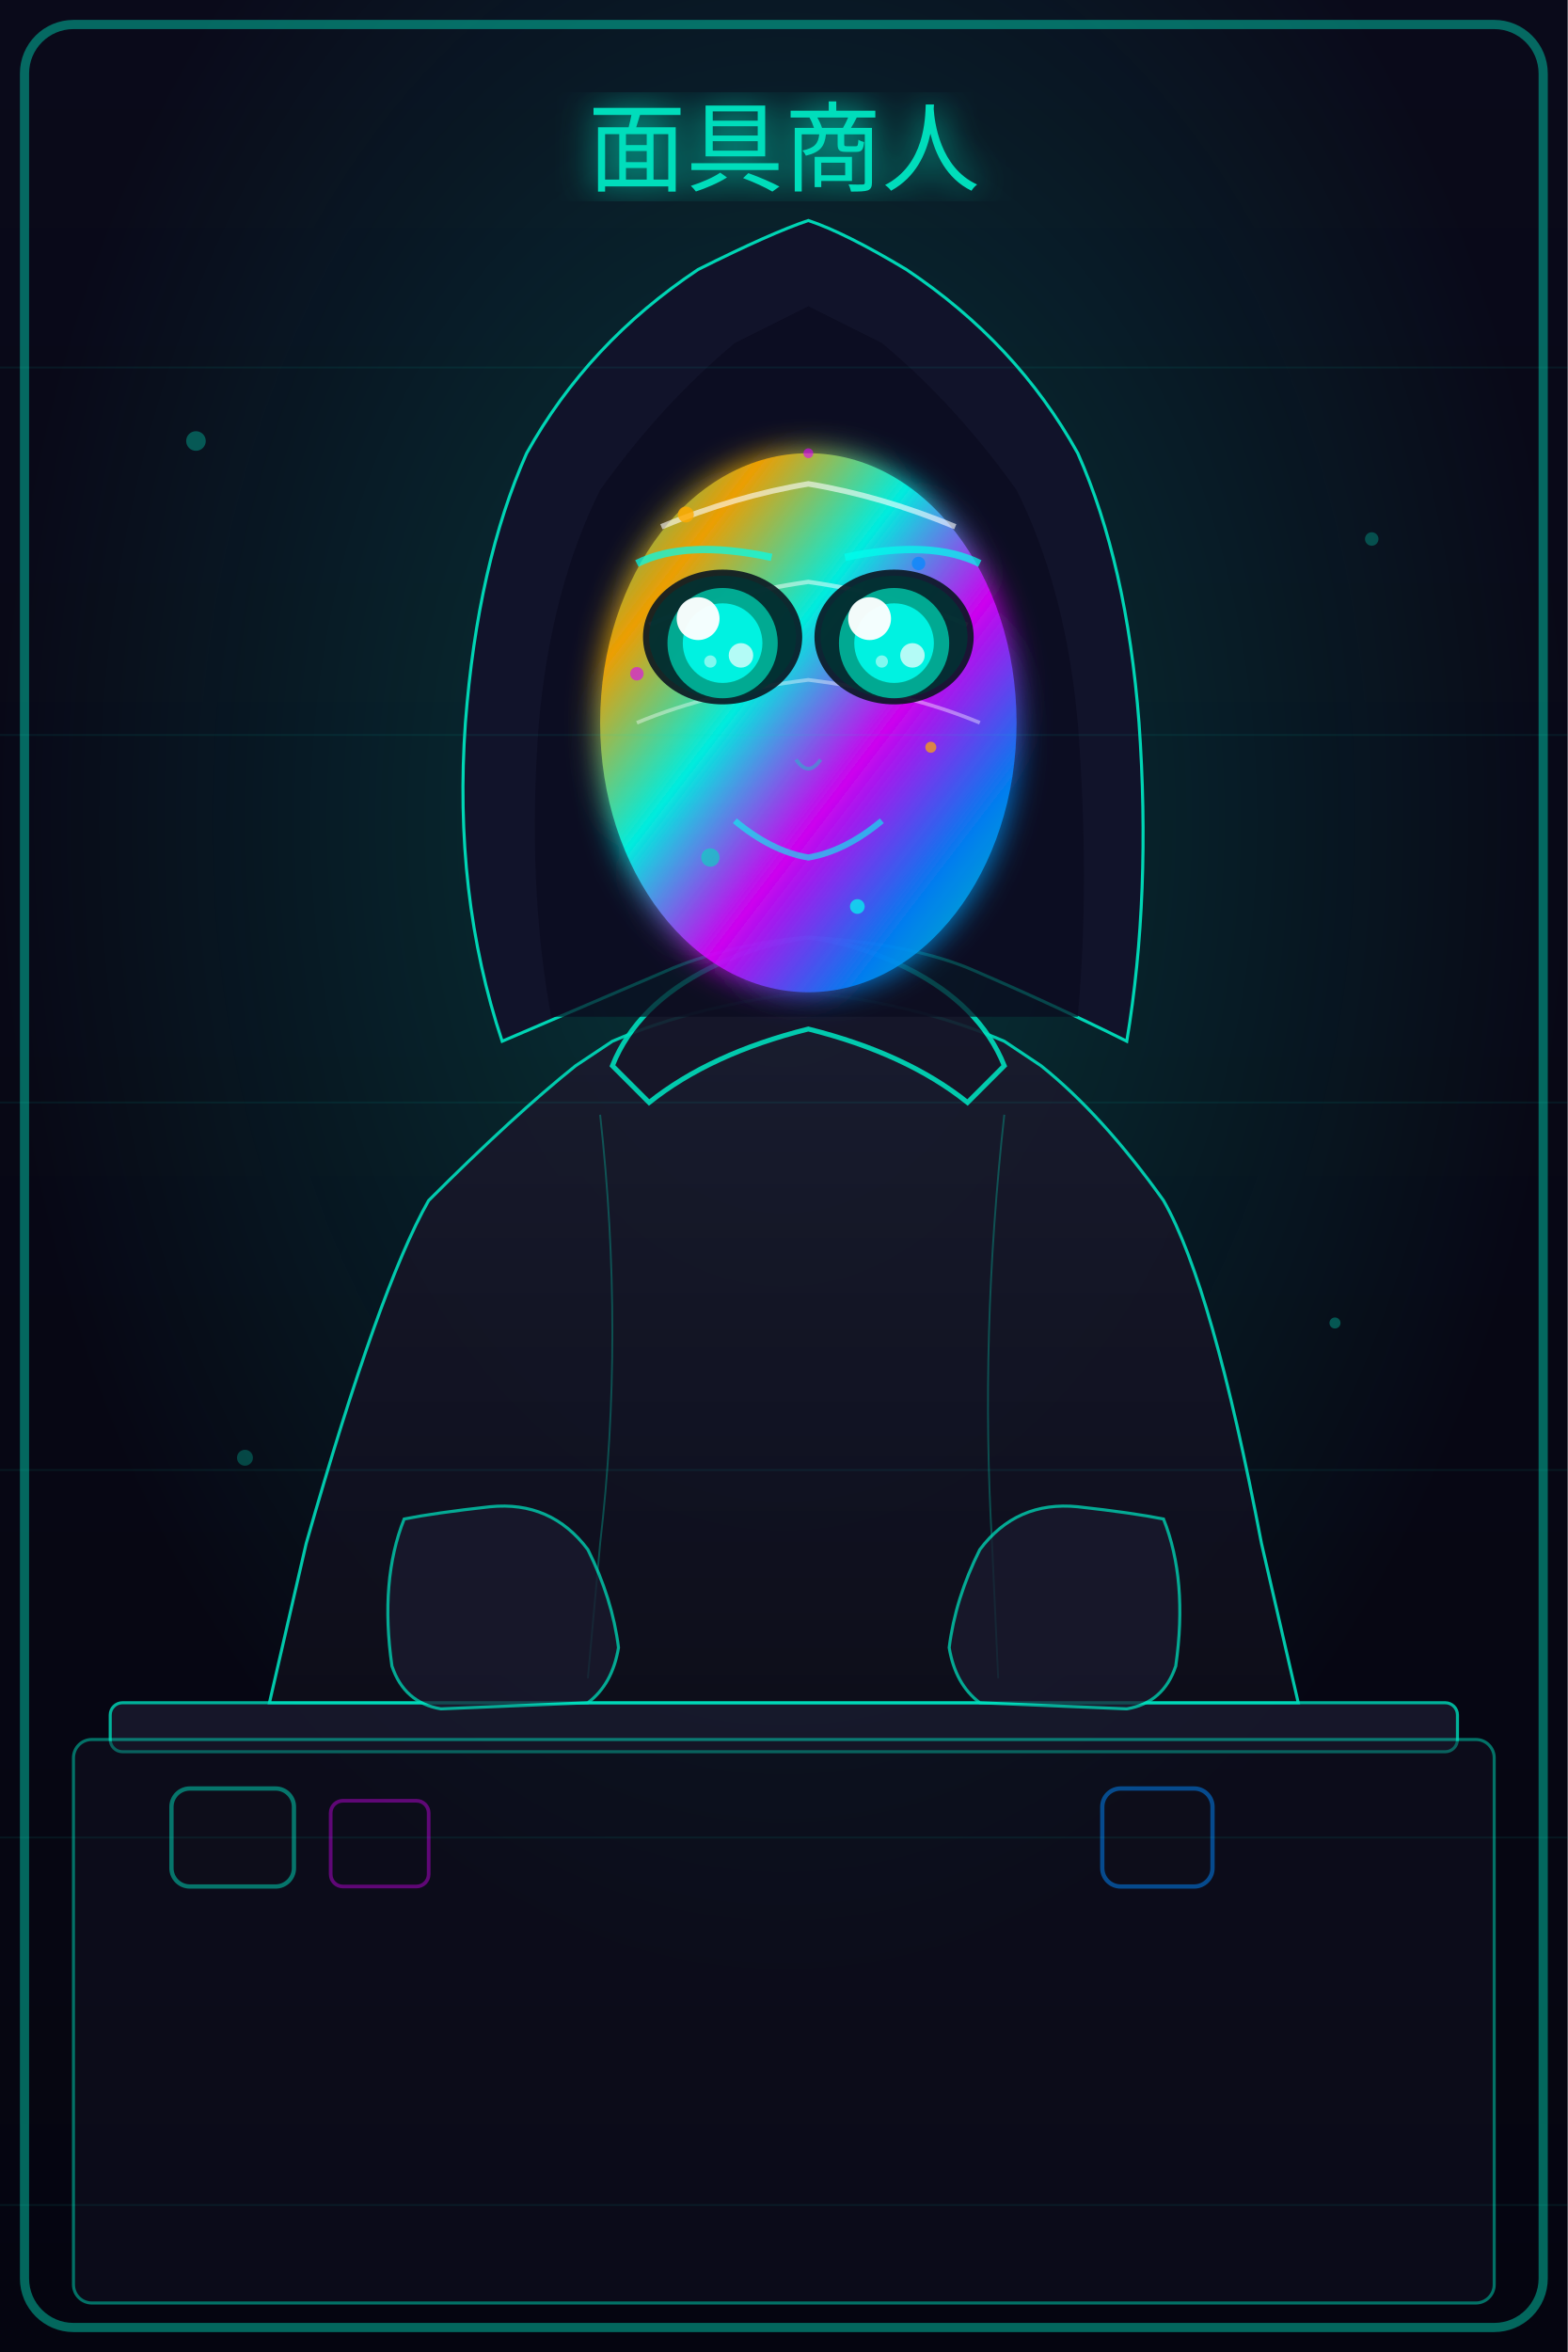
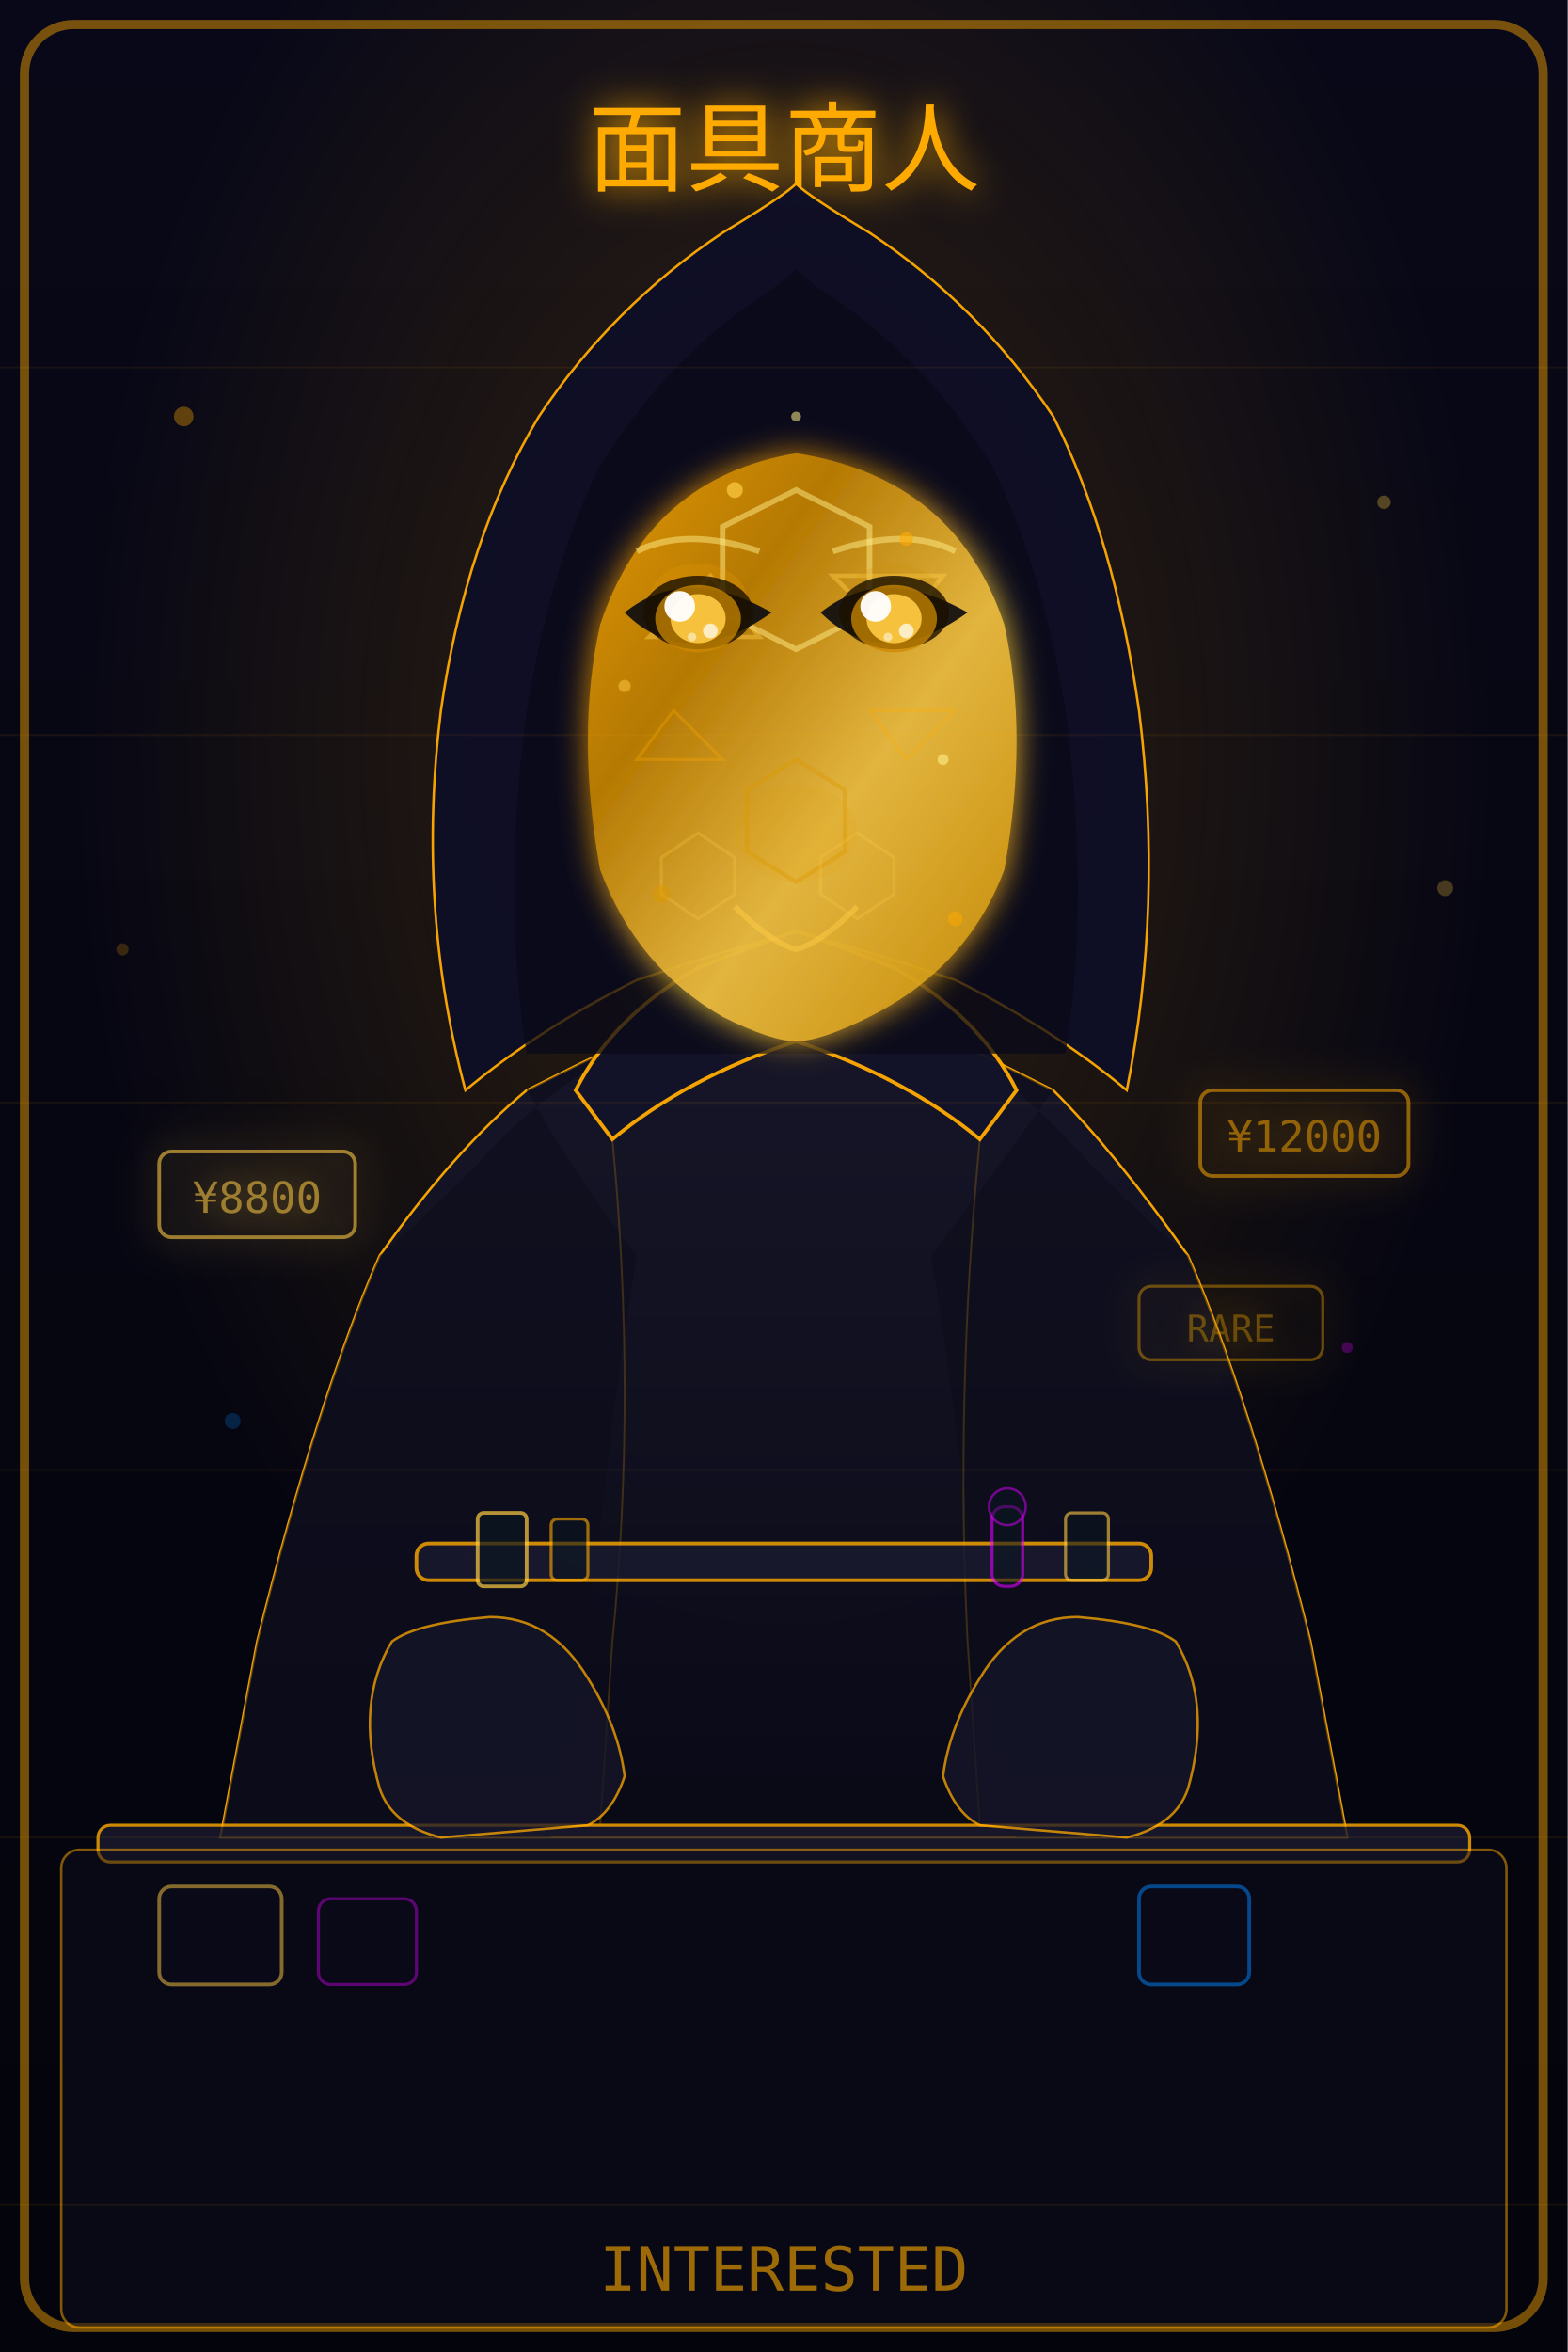
<svg xmlns="http://www.w3.org/2000/svg" width="256" height="384" viewBox="0 0 256 384">
  <defs>
    <linearGradient id="mi_bg" x1="0" y1="0" x2="0" y2="1">
-       <stop offset="0%" stop-color="#0a0a1a" />
-       <stop offset="100%" stop-color="#050510" />
+       <stop offset="0%" stop-color="#080818" />
+       <stop offset="100%" stop-color="#04040c" />
    </linearGradient>
-     <linearGradient id="mi_mask_holo" x1="0" y1="0" x2="1" y2="1">
-       <stop offset="0%" stop-color="#00ddbb" />
-       <stop offset="20%" stop-color="#ffaa00" />
-       <stop offset="40%" stop-color="#00ffee" />
-       <stop offset="60%" stop-color="#dd00ff" />
-       <stop offset="80%" stop-color="#0088ff" />
-       <stop offset="100%" stop-color="#00ddbb" />
+     <linearGradient id="mi_mask" x1="0" y1="0" x2="1" y2="1">
+       <stop offset="0%" stop-color="#ffaa00" />
+       <stop offset="30%" stop-color="#cc8800" />
+       <stop offset="60%" stop-color="#ffcc44" />
+       <stop offset="100%" stop-color="#dd9900" />
    </linearGradient>
    <linearGradient id="mi_robe" x1="0" y1="0" x2="0" y2="1">
-       <stop offset="0%" stop-color="#1a1a2e" />
-       <stop offset="100%" stop-color="#0d0d1a" />
+       <stop offset="0%" stop-color="#16162a" />
+       <stop offset="100%" stop-color="#0a0a16" />
    </linearGradient>
-     <radialGradient id="mi_glow" cx="0.5" cy="0.35" r="0.5">
-       <stop offset="0%" stop-color="#00ddbb" stop-opacity="0.22" />
-       <stop offset="100%" stop-color="#00ddbb" stop-opacity="0" />
+     <radialGradient id="mi_glow" cx="0.5" cy="0.32" r="0.45">
+       <stop offset="0%" stop-color="#ffaa00" stop-opacity="0.18" />
+       <stop offset="100%" stop-color="#ffaa00" stop-opacity="0" />
    </radialGradient>
-     <filter id="mi_neon">
-       <feGaussianBlur stdDeviation="3" result="blur" />
+     <filter id="glow" x="-50%" y="-50%" width="200%" height="200%">
+       <feGaussianBlur stdDeviation="3" result="b" />
      <feMerge>
-         <feMergeNode in="blur" />
+         <feMergeNode in="b" />
        <feMergeNode in="SourceGraphic" />
      </feMerge>
    </filter>
-     <filter id="mi_holo_glow">
-       <feGaussianBlur stdDeviation="2.5" result="blur" />
-       <feColorMatrix in="blur" type="matrix" values="1.2 0 0 0 0  0 1.2 0 0 0  0 0 1.2 0 0  0 0 0 1 0" result="bright" />
+     <filter id="mi_mask_glow" x="-50%" y="-50%" width="200%" height="200%">
+       <feGaussianBlur stdDeviation="2.5" result="b" />
+       <feColorMatrix in="b" type="matrix" values="1.2 0 0 0 0  0 1.1 0 0 0  0 0 0.8 0 0  0 0 0 1 0" result="warm" />
      <feMerge>
-         <feMergeNode in="bright" />
+         <feMergeNode in="warm" />
        <feMergeNode in="SourceGraphic" />
      </feMerge>
    </filter>
  </defs>
  <rect width="256" height="384" fill="url(#mi_bg)" />
  <rect width="256" height="384" fill="url(#mi_glow)" />
-   <rect x="4" y="4" width="248" height="376" rx="8" fill="none" stroke="#00ddbb" stroke-width="1.5" opacity="0.45" />
-   <text x="128" y="30" font-family="monospace" font-size="16" fill="#00ddbb" text-anchor="middle" filter="url(#mi_neon)">面具商人</text>
-   <rect x="18" y="278" width="220" height="8" rx="2" fill="#1a1a2e" stroke="#00ddbb" stroke-width="0.5" opacity="0.8" />
-   <rect x="12" y="284" width="232" height="92" rx="3" fill="#111122" stroke="#00ddbb" stroke-width="0.5" opacity="0.5" />
-   <rect x="28" y="292" width="20" height="16" rx="3" fill="#0d0d1a" stroke="#00ddbb" stroke-width="0.7" opacity="0.5" />
-   <rect x="54" y="294" width="16" height="14" rx="2" fill="#0d0d1a" stroke="#dd00ff" stroke-width="0.6" opacity="0.4" />
-   <rect x="180" y="292" width="18" height="16" rx="3" fill="#0d0d1a" stroke="#0088ff" stroke-width="0.7" opacity="0.5" />
-   <path d="M70,196 Q62,210 50,252 L44,278 H212 L206,252 Q198,210 190,196 Q180,182 170,174 L164,170 Q150,164 132,162 Q114,164 100,170 L94,174 Q84,182 70,196 Z" fill="url(#mi_robe)" stroke="#00ddbb" stroke-width="0.5" opacity="0.9" />
-   <path d="M98,182 Q102,218 98,252 L96,274" fill="none" stroke="#00ddbb" stroke-width="0.3" opacity="0.3" />
-   <path d="M164,182 Q160,218 162,252 L163,274" fill="none" stroke="#00ddbb" stroke-width="0.3" opacity="0.3" />
-   <path d="M100,174 Q104,164 116,158 Q124,154 132,153 Q140,154 148,158 Q160,164 164,174 L158,180 Q148,172 132,168 Q116,172 106,180 Z" fill="#151528" stroke="#00ddbb" stroke-width="0.8" opacity="0.9" />
-   <path d="M82,170 Q74,146 76,118 Q78,92 86,74 Q96,56 114,44 Q126,38 132,36 Q138,38 148,44 Q166,56 176,74 Q184,92 186,118 Q188,146 184,170 Q172,164 158,158 Q148,154 132,153 Q120,154 110,158 Q96,164 82,170 Z" fill="#12122a" stroke="#00ddbb" stroke-width="0.5" opacity="0.95" />
-   <path d="M90,166 Q86,144 88,118 Q90,96 98,80 Q108,66 120,56 Q128,52 132,50 Q136,52 144,56 Q156,66 166,80 Q174,96 176,118 Q178,144 176,166" fill="#0a0a1e" opacity="0.7" />
-   <ellipse cx="132" cy="118" rx="34" ry="44" fill="url(#mi_mask_holo)" opacity="0.92" filter="url(#mi_holo_glow)" />
-   <path d="M108,86 Q120,81 132,79 Q144,81 156,86" fill="none" stroke="#ffffff" stroke-width="0.9" opacity="0.6" />
-   <path d="M106,102 Q118,97 132,95 Q146,97 158,102" fill="none" stroke="#ffffff" stroke-width="0.7" opacity="0.5" />
-   <path d="M104,118 Q116,113 132,111 Q148,113 160,118" fill="none" stroke="#ffffff" stroke-width="0.6" opacity="0.4" />
-   <ellipse cx="118" cy="104" rx="13" ry="11" fill="#0a1520" opacity="0.9" />
-   <ellipse cx="118" cy="104" rx="12" ry="10" fill="#003333" opacity="0.8" />
-   <ellipse cx="118" cy="105" rx="9" ry="9" fill="#00ddbb" opacity="0.7" />
-   <ellipse cx="118" cy="105" rx="6.5" ry="6.5" fill="#00ffee" opacity="0.85" />
-   <circle cx="114" cy="101" r="3.5" fill="#ffffff" opacity="0.95" />
-   <circle cx="121" cy="107" r="2" fill="#ffffff" opacity="0.7" />
-   <circle cx="116" cy="108" r="1" fill="#ffffff" opacity="0.5" />
-   <ellipse cx="146" cy="104" rx="13" ry="11" fill="#0a1520" opacity="0.9" />
-   <ellipse cx="146" cy="104" rx="12" ry="10" fill="#003333" opacity="0.8" />
-   <ellipse cx="146" cy="105" rx="9" ry="9" fill="#00ddbb" opacity="0.7" />
-   <ellipse cx="146" cy="105" rx="6.5" ry="6.5" fill="#00ffee" opacity="0.85" />
-   <circle cx="142" cy="101" r="3.5" fill="#ffffff" opacity="0.95" />
-   <circle cx="149" cy="107" r="2" fill="#ffffff" opacity="0.7" />
-   <circle cx="144" cy="108" r="1" fill="#ffffff" opacity="0.5" />
-   <path d="M104,92 Q112,88 126,91" fill="none" stroke="#00ffee" stroke-width="1.2" opacity="0.7" />
-   <path d="M138,91 Q152,88 160,92" fill="none" stroke="#00ffee" stroke-width="1.2" opacity="0.7" />
-   <path d="M130,124 Q132,127 134,124" fill="none" stroke="#00ddbb" stroke-width="0.6" opacity="0.4" />
-   <path d="M120,134 Q126,139 132,140 Q138,139 144,134" fill="none" stroke="#00ffee" stroke-width="1" opacity="0.6" />
-   <circle cx="112" cy="84" r="1.3" fill="#ffaa00" opacity="0.8" />
-   <circle cx="150" cy="92" r="1.1" fill="#0088ff" opacity="0.7" />
-   <circle cx="116" cy="140" r="1.5" fill="#00ddbb" opacity="0.6" />
-   <circle cx="152" cy="122" r="0.9" fill="#ffaa00" opacity="0.7" />
-   <circle cx="104" cy="110" r="1.1" fill="#dd00ff" opacity="0.6" />
-   <circle cx="140" cy="148" r="1.2" fill="#00ffee" opacity="0.7" />
-   <circle cx="132" cy="74" r="0.8" fill="#dd00ff" opacity="0.6" />
-   <path d="M66,248 Q62,258 64,272 Q66,278 72,279 L96,278 Q100,275 101,269 Q100,261 96,253 Q90,245 80,246 Q71,247 66,248 Z" fill="#1a1a2e" stroke="#00ddbb" stroke-width="0.5" opacity="0.75" />
-   <path d="M190,248 Q194,258 192,272 Q190,278 184,279 L160,278 Q156,275 155,269 Q156,261 160,253 Q166,245 176,246 Q185,247 190,248 Z" fill="#1a1a2e" stroke="#00ddbb" stroke-width="0.5" opacity="0.75" />
-   <circle cx="32" cy="72" r="1.6" fill="#00ddbb" opacity="0.35" />
-   <circle cx="224" cy="88" r="1.1" fill="#00ddbb" opacity="0.3" />
-   <circle cx="40" cy="238" r="1.3" fill="#00ddbb" opacity="0.28" />
-   <circle cx="218" cy="216" r="0.9" fill="#00ddbb" opacity="0.35" />
-   <line x1="0" y1="60" x2="256" y2="60" stroke="#00ddbb" stroke-width="0.3" opacity="0.08" />
-   <line x1="0" y1="120" x2="256" y2="120" stroke="#00ddbb" stroke-width="0.3" opacity="0.08" />
-   <line x1="0" y1="180" x2="256" y2="180" stroke="#00ddbb" stroke-width="0.3" opacity="0.08" />
-   <line x1="0" y1="240" x2="256" y2="240" stroke="#00ddbb" stroke-width="0.3" opacity="0.08" />
-   <line x1="0" y1="300" x2="256" y2="300" stroke="#00ddbb" stroke-width="0.3" opacity="0.08" />
-   <line x1="0" y1="360" x2="256" y2="360" stroke="#00ddbb" stroke-width="0.3" opacity="0.08" />
+   <rect x="4" y="4" width="248" height="376" rx="8" fill="none" stroke="#ffaa00" stroke-width="1.5" opacity="0.45" />
+   <text x="128" y="30" font-family="monospace" font-size="16" fill="#ffaa00" text-anchor="middle" filter="url(#glow)">面具商人</text>
+   <path d="M62,205 Q52,228 42,268 L36,300 H220 L214,268 Q204,228 194,205 Q182,188 172,178 L164,174 Q148,166 130,164 Q110,166 94,174 L86,178 Q74,188 62,205 Z" fill="url(#mi_robe)" stroke="#ffaa00" stroke-width="0.4" opacity="0.95" />
+   <path d="M62,205 Q52,228 42,268 L36,300 H90 L96,268 Q100,228 104,205 Q94,192 86,178 L94,174 Q110,166 130,164 L112,166 Q90,176 78,190 Q68,200 62,205 Z" fill="#0c0c1a" opacity="0.6" />
+   <path d="M194,205 Q204,228 214,268 L220,300 H166 L160,268 Q156,228 152,205 Q162,192 172,178 L164,174 Q148,166 130,164 L148,166 Q166,176 178,190 Q188,200 194,205 Z" fill="#0c0c1a" opacity="0.6" />
+   <path d="M100,186 Q104,228 100,268 L98,298" fill="none" stroke="#ffaa00" stroke-width="0.3" opacity="0.2" />
+   <path d="M160,186 Q156,228 158,268 L160,298" fill="none" stroke="#ffaa00" stroke-width="0.3" opacity="0.2" />
+   <rect x="68" y="252" width="120" height="6" rx="2" fill="#1a1a30" stroke="#ffaa00" stroke-width="0.6" opacity="0.8" />
+   <rect x="78" y="247" width="8" height="12" rx="1" fill="#0a1520" stroke="#ffcc44" stroke-width="0.6" opacity="0.7" />
+   <rect x="90" y="248" width="6" height="10" rx="1" fill="#0a1520" stroke="#ffaa00" stroke-width="0.5" opacity="0.6" />
+   <rect x="162" y="246" width="5" height="13" rx="2" fill="#0a1520" stroke="#dd00ff" stroke-width="0.5" opacity="0.6" />
+   <circle cx="164.5" cy="246" r="3" fill="#0a1520" stroke="#dd00ff" stroke-width="0.4" opacity="0.5" />
+   <rect x="174" y="247" width="7" height="11" rx="1" fill="#0a1520" stroke="#ffcc44" stroke-width="0.5" opacity="0.6" />
+   <path d="M94,178 Q100,166 114,158 Q124,154 130,152 Q136,154 146,158 Q160,166 166,178 L160,186 Q148,176 130,170 Q112,176 100,186 Z" fill="#121228" stroke="#ffaa00" stroke-width="0.6" opacity="0.95" />
+   <path d="M76,178 Q68,148 72,116 Q76,88 88,68 Q100,50 118,38 Q128,32 130,30 Q132,32 142,38 Q160,50 172,68 Q182,88 186,116 Q190,148 184,178 Q172,168 156,160 Q144,156 130,152 Q116,156 104,160 Q88,168 76,178 Z" fill="#0e0e26" stroke="#ffaa00" stroke-width="0.4" opacity="0.95" />
+   <path d="M86,172 Q82,146 86,116 Q90,92 98,76 Q108,60 122,50 Q128,46 130,44 Q132,46 138,50 Q152,60 162,76 Q170,92 174,116 Q178,146 174,172" fill="#080818" opacity="0.75" />
+   <path d="M130,74 Q156,78 164,102 Q168,120 164,142 Q158,158 142,166 Q134,170 130,170 Q126,170 118,166 Q104,158 98,142 Q94,120 98,102 Q106,78 130,74 Z" fill="url(#mi_mask)" opacity="0.88" filter="url(#mi_mask_glow)" />
+   <polygon points="130,80 142,86 142,100 130,106 118,100 118,86" fill="none" stroke="#ffee88" stroke-width="0.9" opacity="0.5" />
+   <polygon points="106,104 116,94 124,104" fill="none" stroke="#ffcc44" stroke-width="0.7" opacity="0.45" />
+   <polygon points="136,94 146,104 154,94" fill="none" stroke="#ffcc44" stroke-width="0.7" opacity="0.45" />
+   <polygon points="130,124 138,129 138,139 130,144 122,139 122,129" fill="none" stroke="#dd9900" stroke-width="0.7" opacity="0.4" />
+   <polygon points="104,124 110,116 118,124" fill="none" stroke="#ffaa00" stroke-width="0.5" opacity="0.3" />
+   <polygon points="142,116 148,124 156,116" fill="none" stroke="#ffaa00" stroke-width="0.5" opacity="0.3" />
+   <polygon points="108,140 114,136 120,140 120,146 114,150 108,146" fill="none" stroke="#ffcc44" stroke-width="0.5" opacity="0.25" />
+   <polygon points="140,136 146,140 146,146 140,150 134,146 134,140" fill="none" stroke="#ffcc44" stroke-width="0.5" opacity="0.25" />
+   <ellipse cx="114" cy="98" rx="8" ry="6" fill="#ffaa00" opacity="0.15" />
+   <ellipse cx="146" cy="98" rx="8" ry="6" fill="#cc8800" opacity="0.15" />
+   <ellipse cx="130" cy="136" rx="10" ry="8" fill="#dd9900" opacity="0.12" />
+   <path d="M102,100 Q112,92 126,100 Q112,110 102,100 Z" fill="#0a0a10" opacity="0.9" />
+   <ellipse cx="114" cy="100" rx="9" ry="6" fill="#1a1000" opacity="0.8" />
+   <ellipse cx="114" cy="101" rx="7" ry="5.5" fill="#cc8800" opacity="0.75" />
+   <ellipse cx="114" cy="101" rx="4.5" ry="4" fill="#ffcc44" opacity="0.9" />
+   <circle cx="111" cy="99" r="2.5" fill="#ffffff" opacity="0.95" />
+   <circle cx="116" cy="103" r="1.2" fill="#ffffff" opacity="0.7" />
+   <circle cx="113" cy="104" r="0.7" fill="#ffffff" opacity="0.5" />
+   <path d="M134,100 Q144,92 158,100 Q144,110 134,100 Z" fill="#0a0a10" opacity="0.9" />
+   <ellipse cx="146" cy="100" rx="9" ry="6" fill="#1a1000" opacity="0.8" />
+   <ellipse cx="146" cy="101" rx="7" ry="5.5" fill="#cc8800" opacity="0.75" />
+   <ellipse cx="146" cy="101" rx="4.5" ry="4" fill="#ffcc44" opacity="0.9" />
+   <circle cx="143" cy="99" r="2.5" fill="#ffffff" opacity="0.95" />
+   <circle cx="148" cy="103" r="1.2" fill="#ffffff" opacity="0.7" />
+   <circle cx="145" cy="104" r="0.7" fill="#ffffff" opacity="0.5" />
+   <path d="M104,90 Q112,86 124,90" fill="none" stroke="#ffee88" stroke-width="1" opacity="0.5" />
+   <path d="M136,90 Q148,86 156,90" fill="none" stroke="#ffee88" stroke-width="1" opacity="0.5" />
+   <path d="M120,148 Q126,154 130,155 Q134,154 140,148" fill="none" stroke="#ffcc44" stroke-width="0.9" opacity="0.5" />
+   <rect x="16" y="298" width="224" height="6" rx="2" fill="#1a1a2e" stroke="#ffaa00" stroke-width="0.5" opacity="0.8" />
+   <rect x="10" y="302" width="236" height="78" rx="3" fill="#0e0e1e" stroke="#ffaa00" stroke-width="0.4" opacity="0.5" />
+   <rect x="26" y="308" width="20" height="16" rx="2" fill="#0a0a18" stroke="#ffcc44" stroke-width="0.6" opacity="0.5" />
+   <rect x="52" y="310" width="16" height="14" rx="2" fill="#0a0a18" stroke="#dd00ff" stroke-width="0.5" opacity="0.4" />
+   <rect x="186" y="308" width="18" height="16" rx="2" fill="#0a0a18" stroke="#0088ff" stroke-width="0.6" opacity="0.5" />
+   <path d="M64,268 Q58,278 62,292 Q64,298 72,300 L96,298 Q100,296 102,290 Q101,282 96,274 Q90,264 80,264 Q68,265 64,268 Z" fill="#16162a" stroke="#ffaa00" stroke-width="0.4" opacity="0.75" />
+   <path d="M192,268 Q198,278 194,292 Q192,298 184,300 L160,298 Q156,296 154,290 Q155,282 160,274 Q166,264 176,264 Q188,265 192,268 Z" fill="#16162a" stroke="#ffaa00" stroke-width="0.4" opacity="0.75" />
+   <g opacity="0.6" filter="url(#glow)">
+     <rect x="26" y="188" width="32" height="14" rx="2" fill="none" stroke="#ffcc44" stroke-width="0.6" />
+     <text x="42" y="198" font-family="monospace" font-size="7" fill="#ffcc44" text-anchor="middle">¥8800</text>
+   </g>
+   <g opacity="0.55" filter="url(#glow)">
+     <rect x="196" y="178" width="34" height="14" rx="2" fill="none" stroke="#ffaa00" stroke-width="0.6" />
+     <text x="213" y="188" font-family="monospace" font-size="7" fill="#ffaa00" text-anchor="middle">¥12000</text>
+   </g>
+   <g opacity="0.45" filter="url(#glow)">
+     <rect x="186" y="210" width="30" height="12" rx="2" fill="none" stroke="#dd9900" stroke-width="0.5" />
+     <text x="201" y="219" font-family="monospace" font-size="6" fill="#dd9900" text-anchor="middle">RARE</text>
+   </g>
+   <circle cx="120" cy="80" r="1.3" fill="#ffcc44" opacity="0.7" />
+   <circle cx="148" cy="88" r="1.1" fill="#ffaa00" opacity="0.6" />
+   <circle cx="108" cy="146" r="1.4" fill="#dd9900" opacity="0.5" />
+   <circle cx="154" cy="124" r="0.9" fill="#ffee88" opacity="0.6" />
+   <circle cx="102" cy="112" r="1" fill="#ffcc44" opacity="0.5" />
+   <circle cx="156" cy="150" r="1.2" fill="#ffaa00" opacity="0.5" />
+   <circle cx="130" cy="68" r="0.8" fill="#ffee88" opacity="0.55" />
+   <circle cx="30" cy="68" r="1.6" fill="#ffaa00" opacity="0.35" />
+   <circle cx="226" cy="82" r="1.1" fill="#ffcc44" opacity="0.3" />
+   <circle cx="38" cy="232" r="1.3" fill="#0088ff" opacity="0.22" />
+   <circle cx="220" cy="220" r="0.9" fill="#dd00ff" opacity="0.28" />
+   <circle cx="20" cy="155" r="1" fill="#ffaa00" opacity="0.2" />
+   <circle cx="236" cy="145" r="1.3" fill="#ffcc44" opacity="0.25" />
+   <line x1="0" y1="60" x2="256" y2="60" stroke="#ffaa00" stroke-width="0.3" opacity="0.07" />
+   <line x1="0" y1="120" x2="256" y2="120" stroke="#ffaa00" stroke-width="0.3" opacity="0.07" />
+   <line x1="0" y1="180" x2="256" y2="180" stroke="#ffaa00" stroke-width="0.3" opacity="0.07" />
+   <line x1="0" y1="240" x2="256" y2="240" stroke="#ffaa00" stroke-width="0.3" opacity="0.07" />
+   <line x1="0" y1="300" x2="256" y2="300" stroke="#ffaa00" stroke-width="0.3" opacity="0.07" />
+   <line x1="0" y1="360" x2="256" y2="360" stroke="#ffaa00" stroke-width="0.3" opacity="0.07" />
+   <text x="128" y="374" font-family="monospace" font-size="10" fill="#ffaa00" text-anchor="middle" opacity="0.6">INTERESTED</text>
</svg>
